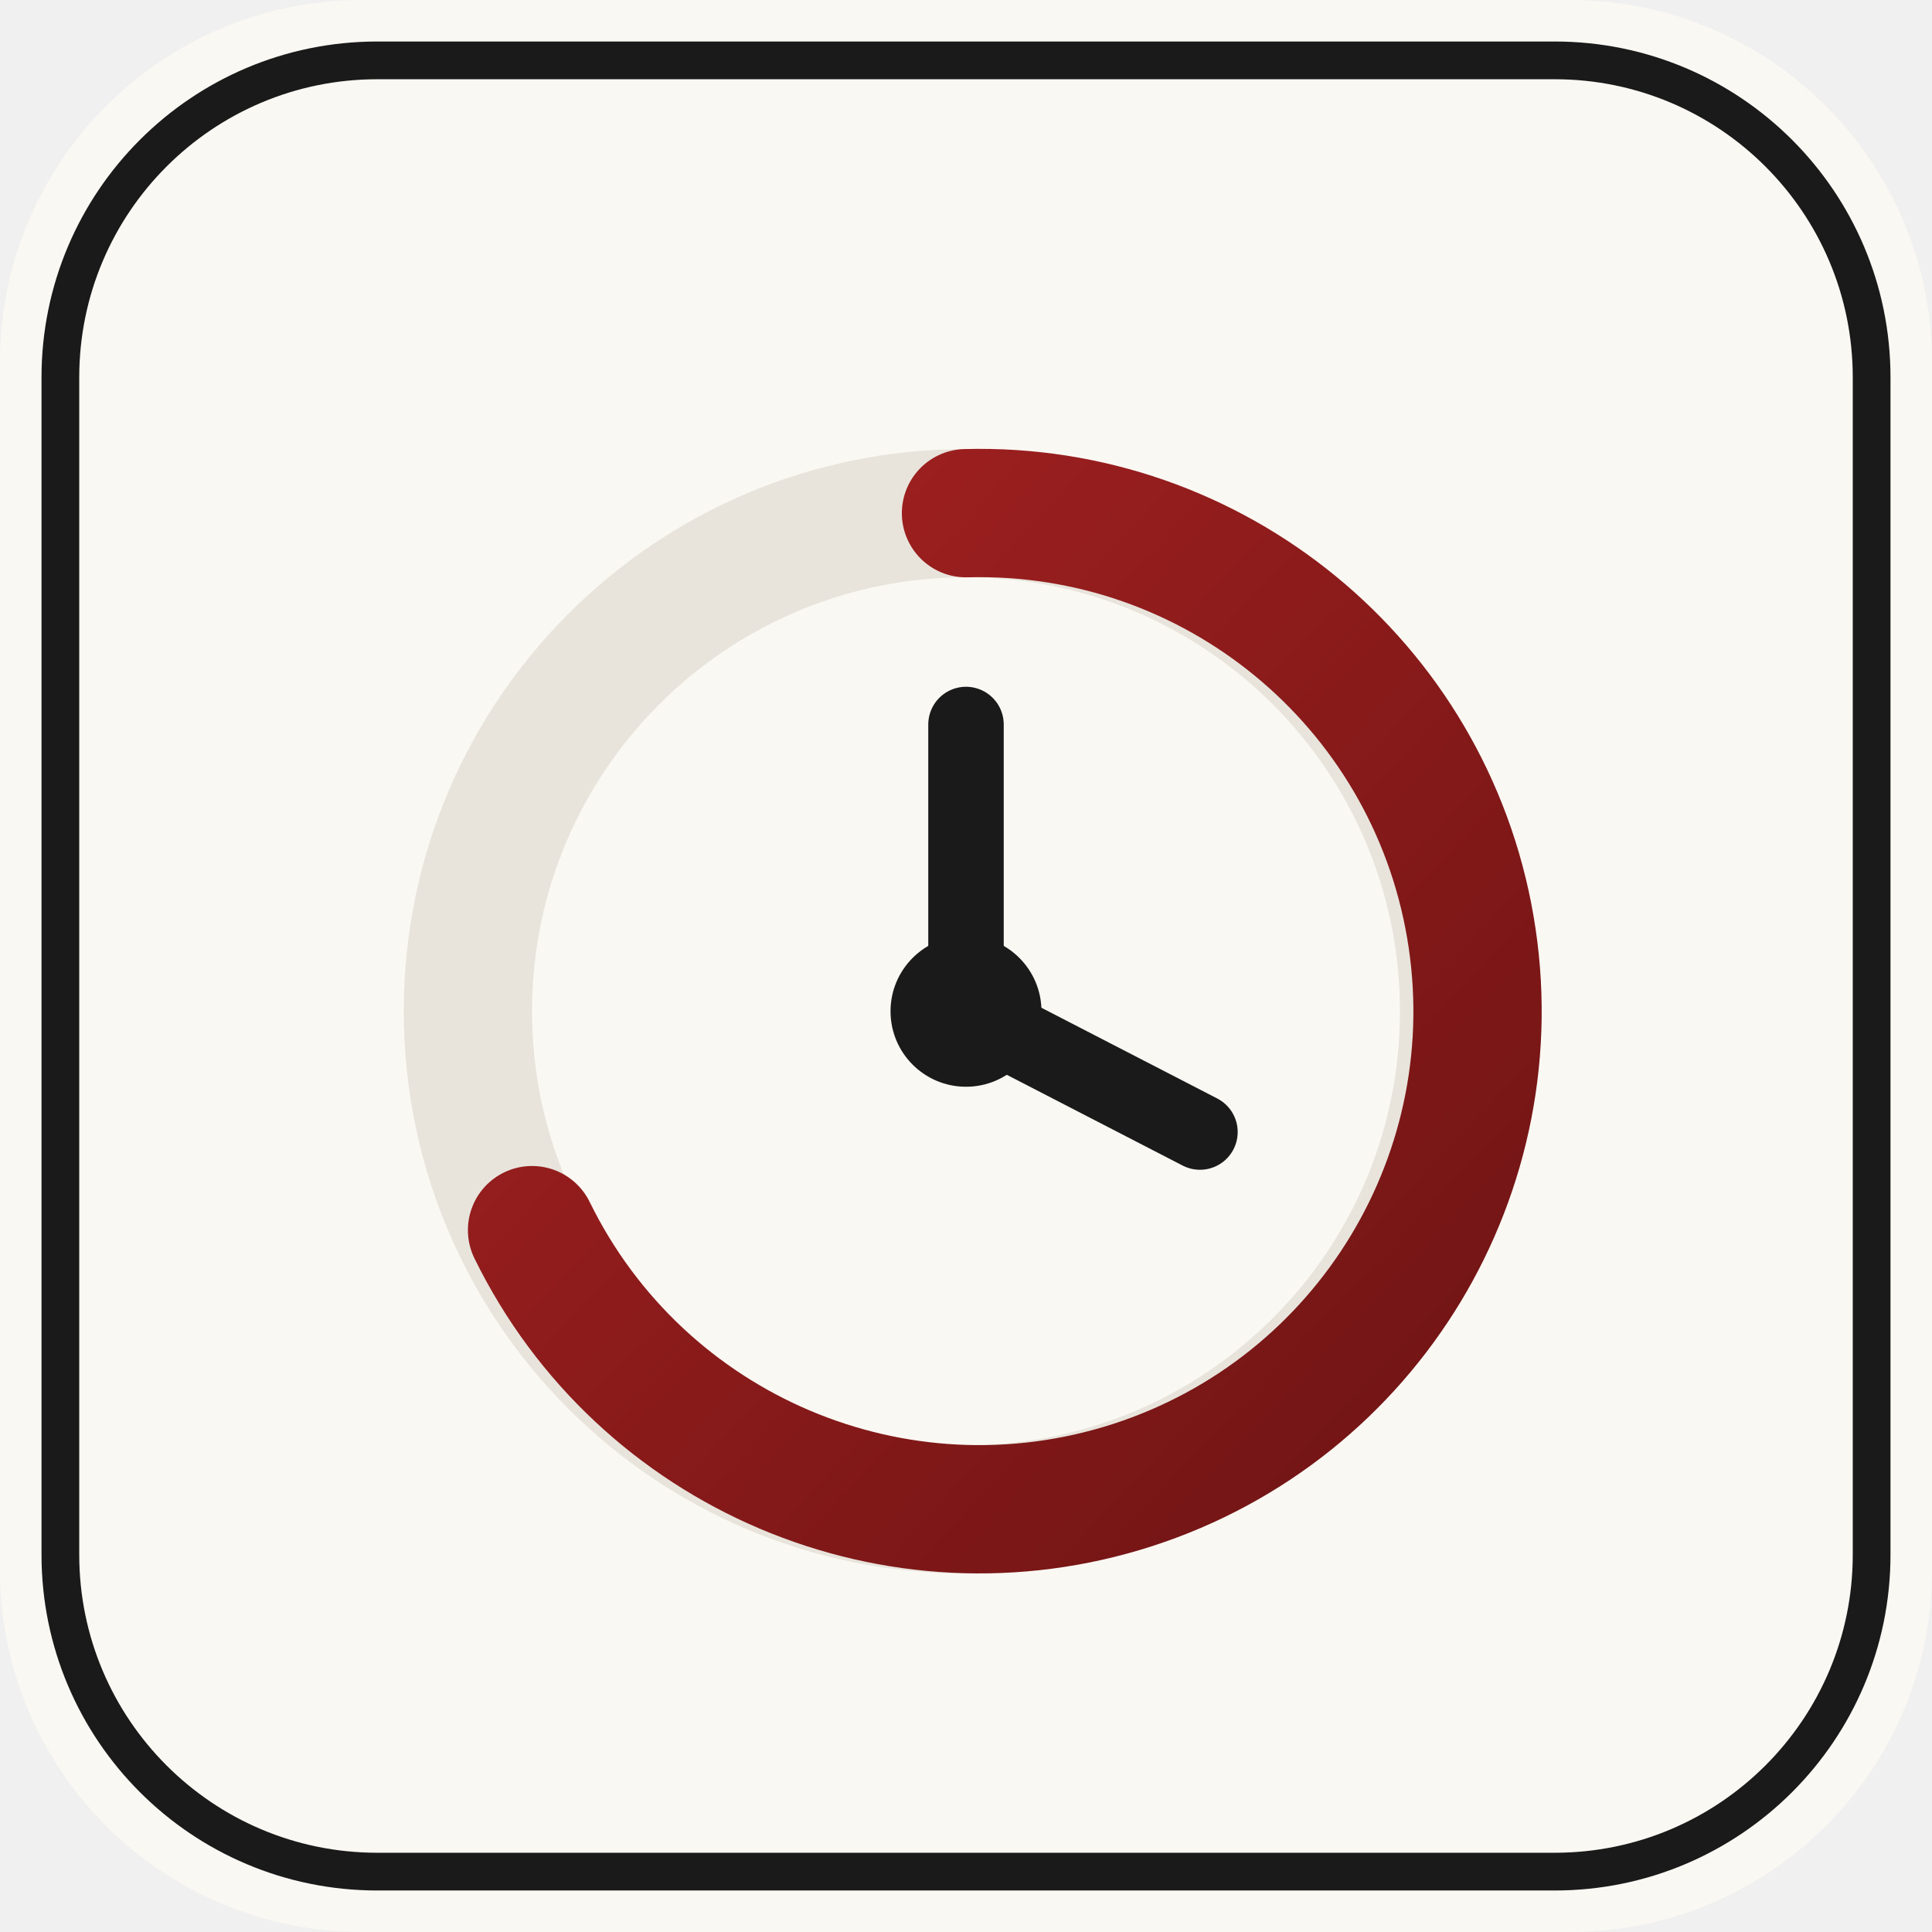
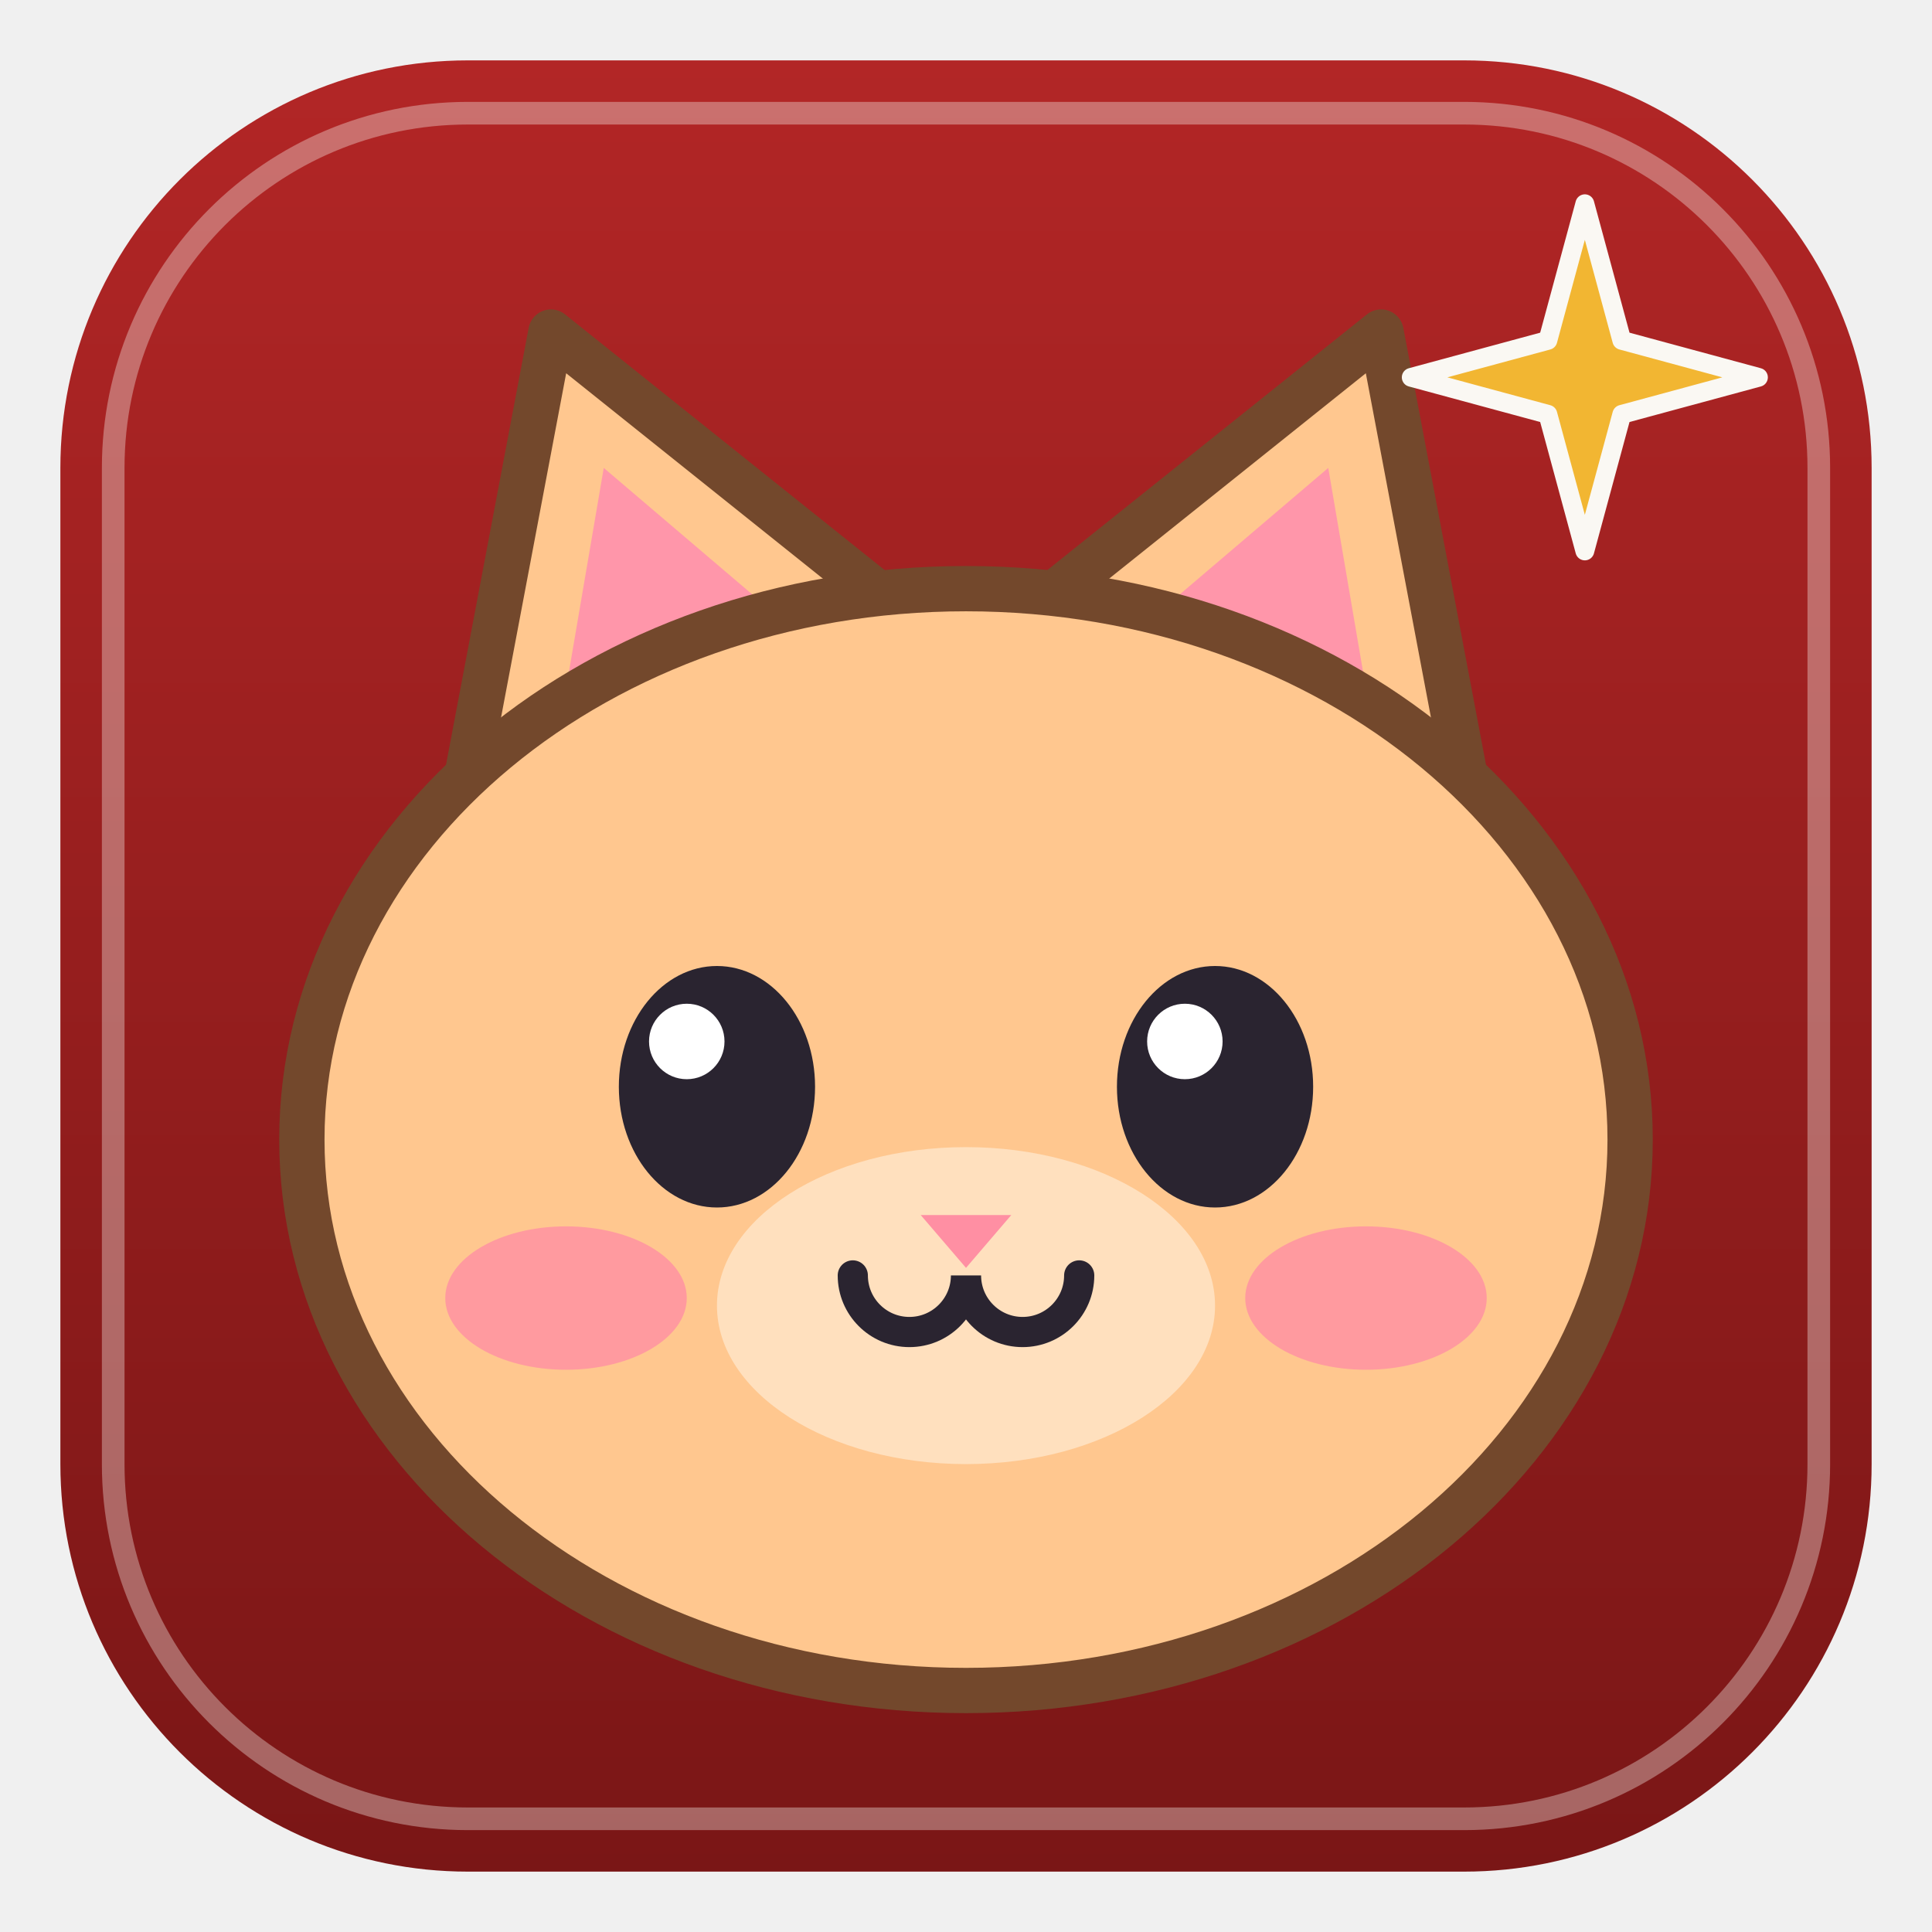
<svg xmlns="http://www.w3.org/2000/svg" viewBox="0 0 512 512">
  <defs>
-     <linearGradient id="ring" x1="0%" y1="0%" x2="100%" y2="100%">
-       <stop offset="0%" stop-color="#a52121" />
-       <stop offset="100%" stop-color="#6f1414" />
+     <linearGradient id="tile" x1="0" y1="0" x2="0" y2="1">
+       <stop offset="0%" stop-color="#b22626" />
+       <stop offset="100%" stop-color="#7a1616" />
    </linearGradient>
  </defs>
-   <rect width="512" height="512" rx="96" fill="#faf8f3" />
-   <rect x="16" y="16" width="480" height="480" rx="84" fill="none" stroke="#1a1a1a" stroke-width="10" />
-   <circle cx="256" cy="268" r="132" fill="none" stroke="#e8e4dc" stroke-width="34" />
-   <path d="M256 136 A132 132 0 1 1 141 326" fill="none" stroke="url(#ring)" stroke-width="34" stroke-linecap="round" />
-   <line x1="256" y1="268" x2="256" y2="192" stroke="#1a1a1a" stroke-width="20" stroke-linecap="round" />
-   <line x1="256" y1="268" x2="318" y2="300" stroke="#1a1a1a" stroke-width="20" stroke-linecap="round" />
-   <circle cx="256" cy="268" r="20" fill="#1a1a1a" />
+   <rect x="16" y="16" width="480" height="480" rx="108" fill="url(#tile)" />
+   <rect x="30" y="30" width="452" height="452" rx="94" fill="none" stroke="#faf8f3" stroke-opacity="0.35" stroke-width="6" />
+   <polygon points="118.0,236.0 146.0,88.0 246.0,168.0" fill="#ffc78f" stroke="#73482c" stroke-width="12" stroke-linejoin="round" />
+   <polygon points="394.0,236.0 366.0,88.0 266.0,168.0" fill="#ffc78f" stroke="#73482c" stroke-width="12" stroke-linejoin="round" />
+   <polygon points="146.0,206.0 160.0,124.0 214.0,170.0" fill="#ff96aa" />
+   <polygon points="366.0,206.0 352.0,124.0 298.0,170.0" fill="#ff96aa" />
+   <ellipse cx="256" cy="302" rx="176" ry="146" fill="#ffc78f" stroke="#73482c" stroke-width="12" />
+   <ellipse cx="256" cy="346" rx="66" ry="42" fill="#ffe0be" />
+   <ellipse cx="150" cy="344" rx="32" ry="19" fill="#ff8fa3" opacity="0.8" />
+   <ellipse cx="362" cy="344" rx="32" ry="19" fill="#ff8fa3" opacity="0.8" />
+   <ellipse cx="190" cy="288" rx="26" ry="32" fill="#2a2430" />
+   <circle cx="182" cy="276" r="10" fill="#ffffff" />
+   <ellipse cx="322" cy="288" rx="26" ry="32" fill="#2a2430" />
+   <circle cx="314" cy="276" r="10" fill="#ffffff" />
+   <polygon points="244.0,322.0 268.0,322.0 256.0,336.0" fill="#ff8fa3" />
+   <path d="M226 338 A15 15 0 0 0 256 338 A15 15 0 0 0 286 338" fill="none" stroke="#2a2430" stroke-width="8" stroke-linecap="round" />
+   <polygon points="420.0,54.0 429.8,90.2 466.0,100.0 429.8,109.8 420.0,146.0 410.2,109.8 374.0,100.0 410.2,90.2" fill="#f2b632" stroke="#faf8f3" stroke-width="5" stroke-linejoin="round" />
</svg>
